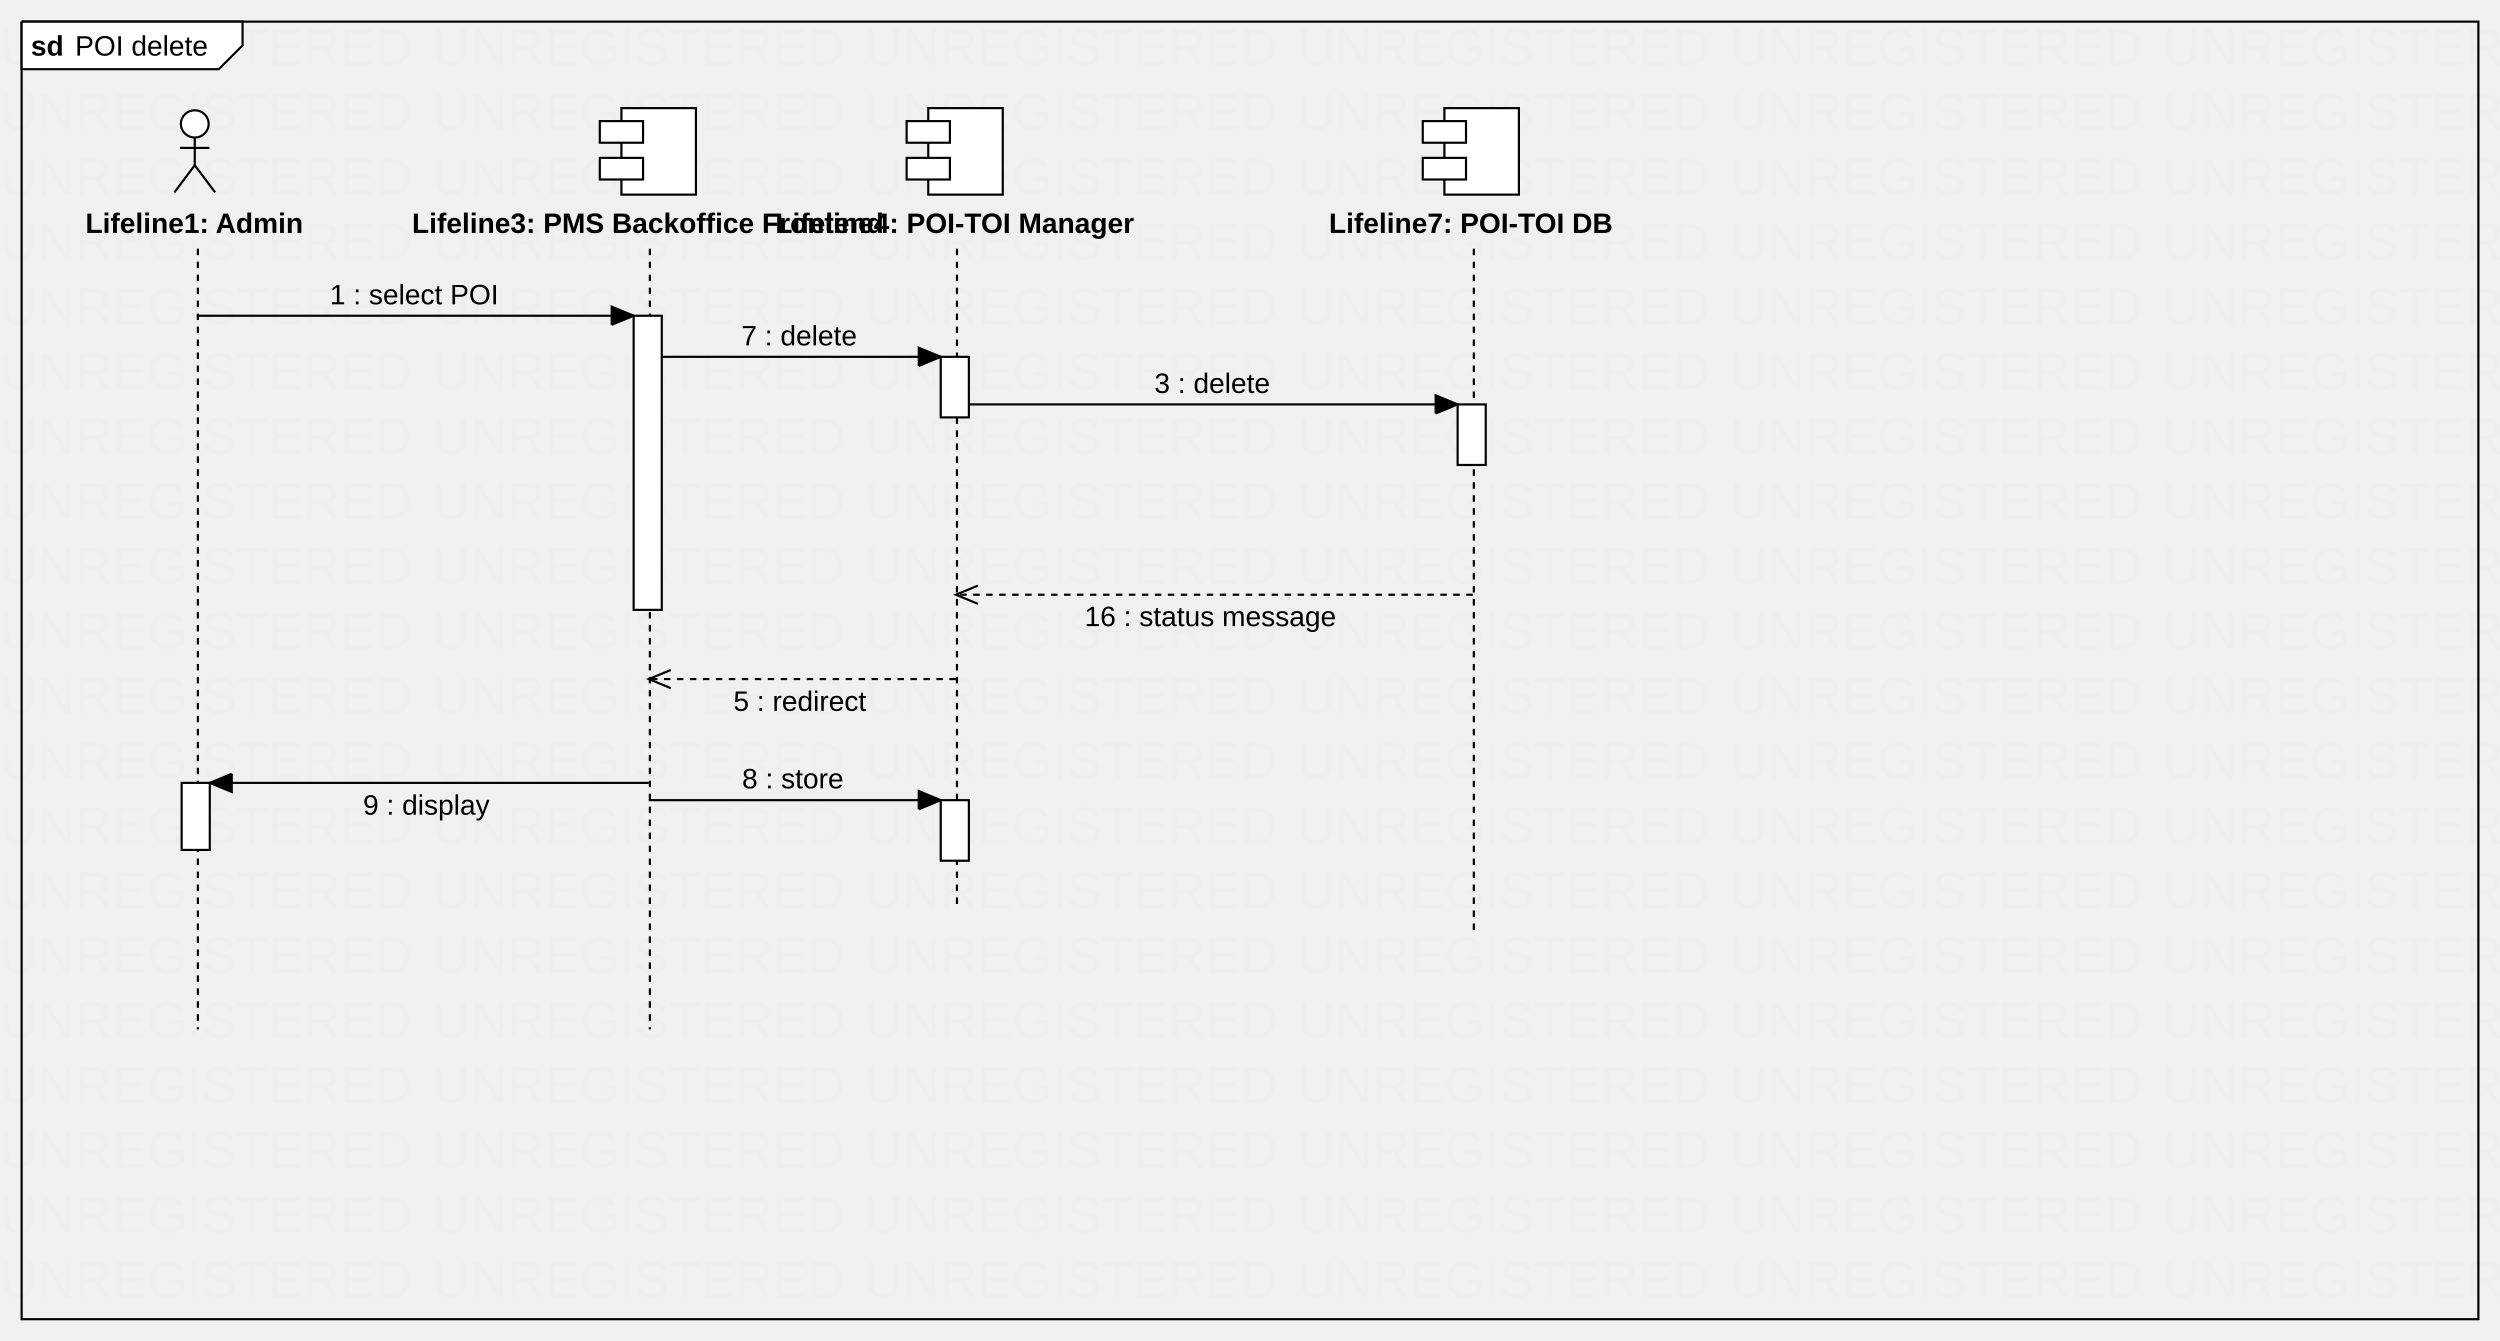
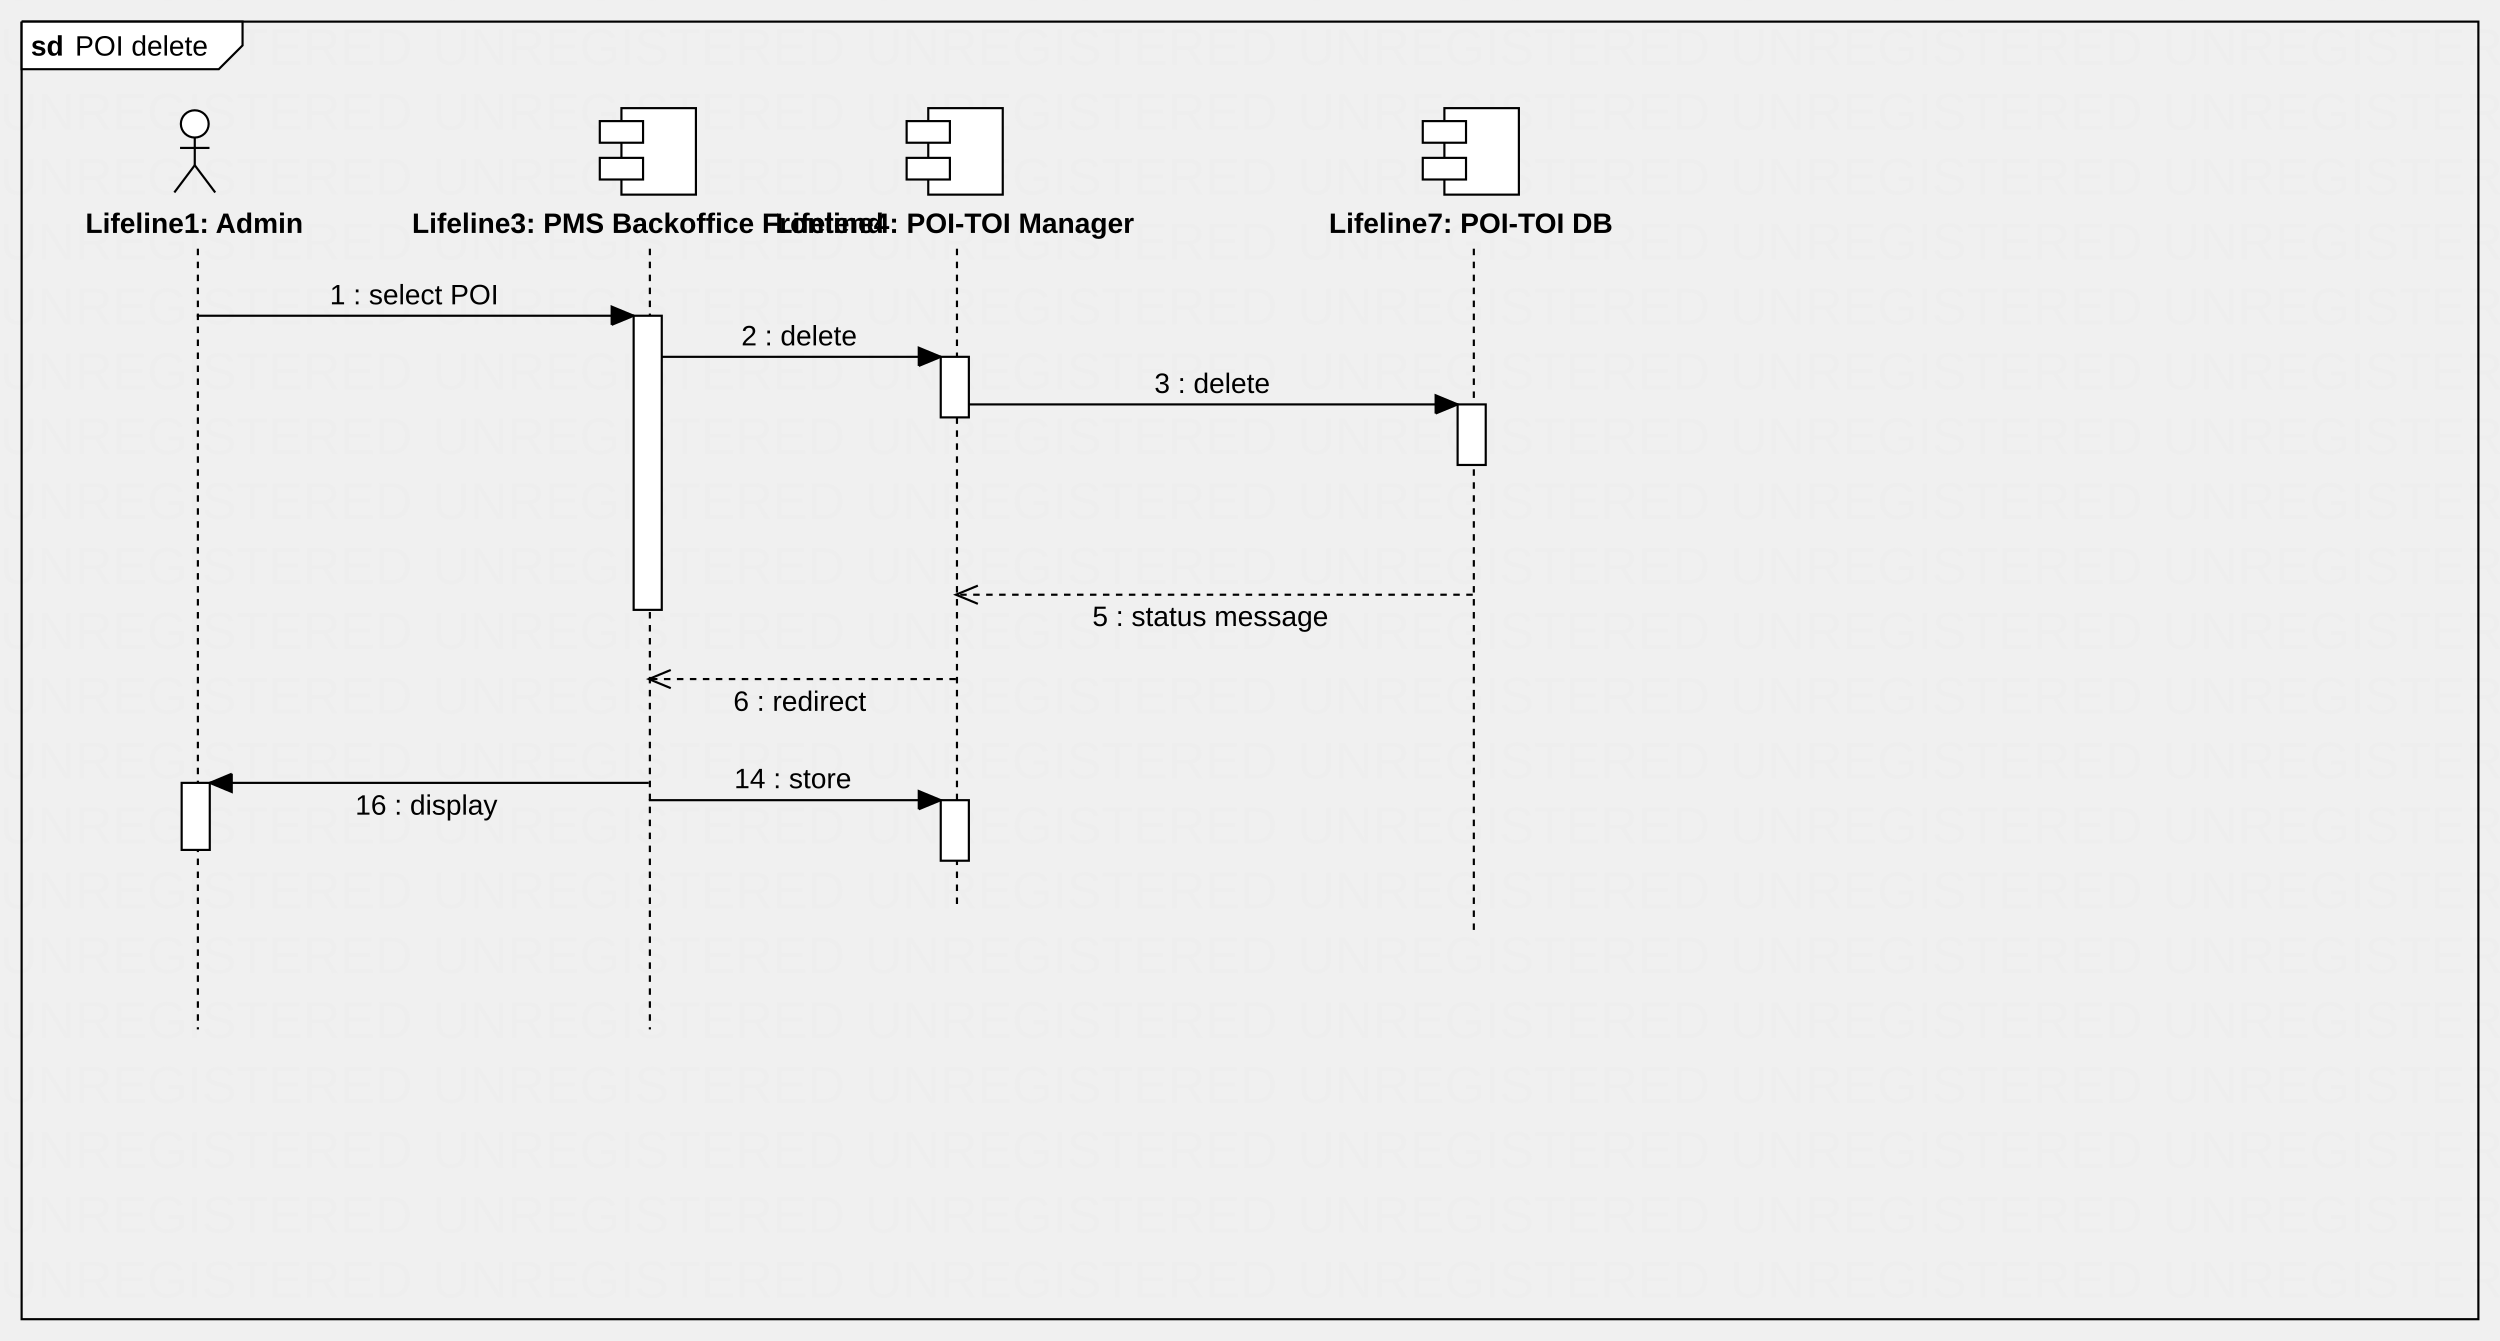
<svg xmlns="http://www.w3.org/2000/svg" version="1.1" width="1156" height="620">
  <defs />
  <g>
    <text fill="#eeeeee" stroke="none" font-family="Arial" font-size="24px" font-style="normal" font-weight="normal" text-decoration="none" x="0" y="0">UNREGISTERED</text>
    <text fill="#eeeeee" stroke="none" font-family="Arial" font-size="24px" font-style="normal" font-weight="normal" text-decoration="none" x="0" y="30">UNREGISTERED</text>
    <text fill="#eeeeee" stroke="none" font-family="Arial" font-size="24px" font-style="normal" font-weight="normal" text-decoration="none" x="0" y="60">UNREGISTERED</text>
    <text fill="#eeeeee" stroke="none" font-family="Arial" font-size="24px" font-style="normal" font-weight="normal" text-decoration="none" x="0" y="90">UNREGISTERED</text>
    <text fill="#eeeeee" stroke="none" font-family="Arial" font-size="24px" font-style="normal" font-weight="normal" text-decoration="none" x="0" y="120">UNREGISTERED</text>
    <text fill="#eeeeee" stroke="none" font-family="Arial" font-size="24px" font-style="normal" font-weight="normal" text-decoration="none" x="0" y="150">UNREGISTERED</text>
    <text fill="#eeeeee" stroke="none" font-family="Arial" font-size="24px" font-style="normal" font-weight="normal" text-decoration="none" x="0" y="180">UNREGISTERED</text>
    <text fill="#eeeeee" stroke="none" font-family="Arial" font-size="24px" font-style="normal" font-weight="normal" text-decoration="none" x="0" y="210">UNREGISTERED</text>
    <text fill="#eeeeee" stroke="none" font-family="Arial" font-size="24px" font-style="normal" font-weight="normal" text-decoration="none" x="0" y="240">UNREGISTERED</text>
    <text fill="#eeeeee" stroke="none" font-family="Arial" font-size="24px" font-style="normal" font-weight="normal" text-decoration="none" x="0" y="270">UNREGISTERED</text>
    <text fill="#eeeeee" stroke="none" font-family="Arial" font-size="24px" font-style="normal" font-weight="normal" text-decoration="none" x="0" y="300">UNREGISTERED</text>
    <text fill="#eeeeee" stroke="none" font-family="Arial" font-size="24px" font-style="normal" font-weight="normal" text-decoration="none" x="0" y="330">UNREGISTERED</text>
    <text fill="#eeeeee" stroke="none" font-family="Arial" font-size="24px" font-style="normal" font-weight="normal" text-decoration="none" x="0" y="360">UNREGISTERED</text>
    <text fill="#eeeeee" stroke="none" font-family="Arial" font-size="24px" font-style="normal" font-weight="normal" text-decoration="none" x="0" y="390">UNREGISTERED</text>
    <text fill="#eeeeee" stroke="none" font-family="Arial" font-size="24px" font-style="normal" font-weight="normal" text-decoration="none" x="0" y="420">UNREGISTERED</text>
    <text fill="#eeeeee" stroke="none" font-family="Arial" font-size="24px" font-style="normal" font-weight="normal" text-decoration="none" x="0" y="450">UNREGISTERED</text>
    <text fill="#eeeeee" stroke="none" font-family="Arial" font-size="24px" font-style="normal" font-weight="normal" text-decoration="none" x="0" y="480">UNREGISTERED</text>
    <text fill="#eeeeee" stroke="none" font-family="Arial" font-size="24px" font-style="normal" font-weight="normal" text-decoration="none" x="0" y="510">UNREGISTERED</text>
    <text fill="#eeeeee" stroke="none" font-family="Arial" font-size="24px" font-style="normal" font-weight="normal" text-decoration="none" x="0" y="540">UNREGISTERED</text>
    <text fill="#eeeeee" stroke="none" font-family="Arial" font-size="24px" font-style="normal" font-weight="normal" text-decoration="none" x="0" y="570">UNREGISTERED</text>
    <text fill="#eeeeee" stroke="none" font-family="Arial" font-size="24px" font-style="normal" font-weight="normal" text-decoration="none" x="0" y="600">UNREGISTERED</text>
    <text fill="#eeeeee" stroke="none" font-family="Arial" font-size="24px" font-style="normal" font-weight="normal" text-decoration="none" x="200" y="0">UNREGISTERED</text>
    <text fill="#eeeeee" stroke="none" font-family="Arial" font-size="24px" font-style="normal" font-weight="normal" text-decoration="none" x="200" y="30">UNREGISTERED</text>
    <text fill="#eeeeee" stroke="none" font-family="Arial" font-size="24px" font-style="normal" font-weight="normal" text-decoration="none" x="200" y="60">UNREGISTERED</text>
    <text fill="#eeeeee" stroke="none" font-family="Arial" font-size="24px" font-style="normal" font-weight="normal" text-decoration="none" x="200" y="90">UNREGISTERED</text>
    <text fill="#eeeeee" stroke="none" font-family="Arial" font-size="24px" font-style="normal" font-weight="normal" text-decoration="none" x="200" y="120">UNREGISTERED</text>
    <text fill="#eeeeee" stroke="none" font-family="Arial" font-size="24px" font-style="normal" font-weight="normal" text-decoration="none" x="200" y="150">UNREGISTERED</text>
    <text fill="#eeeeee" stroke="none" font-family="Arial" font-size="24px" font-style="normal" font-weight="normal" text-decoration="none" x="200" y="180">UNREGISTERED</text>
    <text fill="#eeeeee" stroke="none" font-family="Arial" font-size="24px" font-style="normal" font-weight="normal" text-decoration="none" x="200" y="210">UNREGISTERED</text>
    <text fill="#eeeeee" stroke="none" font-family="Arial" font-size="24px" font-style="normal" font-weight="normal" text-decoration="none" x="200" y="240">UNREGISTERED</text>
    <text fill="#eeeeee" stroke="none" font-family="Arial" font-size="24px" font-style="normal" font-weight="normal" text-decoration="none" x="200" y="270">UNREGISTERED</text>
    <text fill="#eeeeee" stroke="none" font-family="Arial" font-size="24px" font-style="normal" font-weight="normal" text-decoration="none" x="200" y="300">UNREGISTERED</text>
    <text fill="#eeeeee" stroke="none" font-family="Arial" font-size="24px" font-style="normal" font-weight="normal" text-decoration="none" x="200" y="330">UNREGISTERED</text>
    <text fill="#eeeeee" stroke="none" font-family="Arial" font-size="24px" font-style="normal" font-weight="normal" text-decoration="none" x="200" y="360">UNREGISTERED</text>
    <text fill="#eeeeee" stroke="none" font-family="Arial" font-size="24px" font-style="normal" font-weight="normal" text-decoration="none" x="200" y="390">UNREGISTERED</text>
    <text fill="#eeeeee" stroke="none" font-family="Arial" font-size="24px" font-style="normal" font-weight="normal" text-decoration="none" x="200" y="420">UNREGISTERED</text>
    <text fill="#eeeeee" stroke="none" font-family="Arial" font-size="24px" font-style="normal" font-weight="normal" text-decoration="none" x="200" y="450">UNREGISTERED</text>
    <text fill="#eeeeee" stroke="none" font-family="Arial" font-size="24px" font-style="normal" font-weight="normal" text-decoration="none" x="200" y="480">UNREGISTERED</text>
    <text fill="#eeeeee" stroke="none" font-family="Arial" font-size="24px" font-style="normal" font-weight="normal" text-decoration="none" x="200" y="510">UNREGISTERED</text>
    <text fill="#eeeeee" stroke="none" font-family="Arial" font-size="24px" font-style="normal" font-weight="normal" text-decoration="none" x="200" y="540">UNREGISTERED</text>
    <text fill="#eeeeee" stroke="none" font-family="Arial" font-size="24px" font-style="normal" font-weight="normal" text-decoration="none" x="200" y="570">UNREGISTERED</text>
    <text fill="#eeeeee" stroke="none" font-family="Arial" font-size="24px" font-style="normal" font-weight="normal" text-decoration="none" x="200" y="600">UNREGISTERED</text>
    <text fill="#eeeeee" stroke="none" font-family="Arial" font-size="24px" font-style="normal" font-weight="normal" text-decoration="none" x="400" y="0">UNREGISTERED</text>
    <text fill="#eeeeee" stroke="none" font-family="Arial" font-size="24px" font-style="normal" font-weight="normal" text-decoration="none" x="400" y="30">UNREGISTERED</text>
    <text fill="#eeeeee" stroke="none" font-family="Arial" font-size="24px" font-style="normal" font-weight="normal" text-decoration="none" x="400" y="60">UNREGISTERED</text>
    <text fill="#eeeeee" stroke="none" font-family="Arial" font-size="24px" font-style="normal" font-weight="normal" text-decoration="none" x="400" y="90">UNREGISTERED</text>
    <text fill="#eeeeee" stroke="none" font-family="Arial" font-size="24px" font-style="normal" font-weight="normal" text-decoration="none" x="400" y="120">UNREGISTERED</text>
    <text fill="#eeeeee" stroke="none" font-family="Arial" font-size="24px" font-style="normal" font-weight="normal" text-decoration="none" x="400" y="150">UNREGISTERED</text>
    <text fill="#eeeeee" stroke="none" font-family="Arial" font-size="24px" font-style="normal" font-weight="normal" text-decoration="none" x="400" y="180">UNREGISTERED</text>
    <text fill="#eeeeee" stroke="none" font-family="Arial" font-size="24px" font-style="normal" font-weight="normal" text-decoration="none" x="400" y="210">UNREGISTERED</text>
    <text fill="#eeeeee" stroke="none" font-family="Arial" font-size="24px" font-style="normal" font-weight="normal" text-decoration="none" x="400" y="240">UNREGISTERED</text>
    <text fill="#eeeeee" stroke="none" font-family="Arial" font-size="24px" font-style="normal" font-weight="normal" text-decoration="none" x="400" y="270">UNREGISTERED</text>
    <text fill="#eeeeee" stroke="none" font-family="Arial" font-size="24px" font-style="normal" font-weight="normal" text-decoration="none" x="400" y="300">UNREGISTERED</text>
    <text fill="#eeeeee" stroke="none" font-family="Arial" font-size="24px" font-style="normal" font-weight="normal" text-decoration="none" x="400" y="330">UNREGISTERED</text>
    <text fill="#eeeeee" stroke="none" font-family="Arial" font-size="24px" font-style="normal" font-weight="normal" text-decoration="none" x="400" y="360">UNREGISTERED</text>
    <text fill="#eeeeee" stroke="none" font-family="Arial" font-size="24px" font-style="normal" font-weight="normal" text-decoration="none" x="400" y="390">UNREGISTERED</text>
    <text fill="#eeeeee" stroke="none" font-family="Arial" font-size="24px" font-style="normal" font-weight="normal" text-decoration="none" x="400" y="420">UNREGISTERED</text>
    <text fill="#eeeeee" stroke="none" font-family="Arial" font-size="24px" font-style="normal" font-weight="normal" text-decoration="none" x="400" y="450">UNREGISTERED</text>
    <text fill="#eeeeee" stroke="none" font-family="Arial" font-size="24px" font-style="normal" font-weight="normal" text-decoration="none" x="400" y="480">UNREGISTERED</text>
    <text fill="#eeeeee" stroke="none" font-family="Arial" font-size="24px" font-style="normal" font-weight="normal" text-decoration="none" x="400" y="510">UNREGISTERED</text>
    <text fill="#eeeeee" stroke="none" font-family="Arial" font-size="24px" font-style="normal" font-weight="normal" text-decoration="none" x="400" y="540">UNREGISTERED</text>
    <text fill="#eeeeee" stroke="none" font-family="Arial" font-size="24px" font-style="normal" font-weight="normal" text-decoration="none" x="400" y="570">UNREGISTERED</text>
    <text fill="#eeeeee" stroke="none" font-family="Arial" font-size="24px" font-style="normal" font-weight="normal" text-decoration="none" x="400" y="600">UNREGISTERED</text>
    <text fill="#eeeeee" stroke="none" font-family="Arial" font-size="24px" font-style="normal" font-weight="normal" text-decoration="none" x="600" y="0">UNREGISTERED</text>
    <text fill="#eeeeee" stroke="none" font-family="Arial" font-size="24px" font-style="normal" font-weight="normal" text-decoration="none" x="600" y="30">UNREGISTERED</text>
    <text fill="#eeeeee" stroke="none" font-family="Arial" font-size="24px" font-style="normal" font-weight="normal" text-decoration="none" x="600" y="60">UNREGISTERED</text>
    <text fill="#eeeeee" stroke="none" font-family="Arial" font-size="24px" font-style="normal" font-weight="normal" text-decoration="none" x="600" y="90">UNREGISTERED</text>
    <text fill="#eeeeee" stroke="none" font-family="Arial" font-size="24px" font-style="normal" font-weight="normal" text-decoration="none" x="600" y="120">UNREGISTERED</text>
    <text fill="#eeeeee" stroke="none" font-family="Arial" font-size="24px" font-style="normal" font-weight="normal" text-decoration="none" x="600" y="150">UNREGISTERED</text>
    <text fill="#eeeeee" stroke="none" font-family="Arial" font-size="24px" font-style="normal" font-weight="normal" text-decoration="none" x="600" y="180">UNREGISTERED</text>
    <text fill="#eeeeee" stroke="none" font-family="Arial" font-size="24px" font-style="normal" font-weight="normal" text-decoration="none" x="600" y="210">UNREGISTERED</text>
    <text fill="#eeeeee" stroke="none" font-family="Arial" font-size="24px" font-style="normal" font-weight="normal" text-decoration="none" x="600" y="240">UNREGISTERED</text>
    <text fill="#eeeeee" stroke="none" font-family="Arial" font-size="24px" font-style="normal" font-weight="normal" text-decoration="none" x="600" y="270">UNREGISTERED</text>
    <text fill="#eeeeee" stroke="none" font-family="Arial" font-size="24px" font-style="normal" font-weight="normal" text-decoration="none" x="600" y="300">UNREGISTERED</text>
    <text fill="#eeeeee" stroke="none" font-family="Arial" font-size="24px" font-style="normal" font-weight="normal" text-decoration="none" x="600" y="330">UNREGISTERED</text>
    <text fill="#eeeeee" stroke="none" font-family="Arial" font-size="24px" font-style="normal" font-weight="normal" text-decoration="none" x="600" y="360">UNREGISTERED</text>
    <text fill="#eeeeee" stroke="none" font-family="Arial" font-size="24px" font-style="normal" font-weight="normal" text-decoration="none" x="600" y="390">UNREGISTERED</text>
    <text fill="#eeeeee" stroke="none" font-family="Arial" font-size="24px" font-style="normal" font-weight="normal" text-decoration="none" x="600" y="420">UNREGISTERED</text>
    <text fill="#eeeeee" stroke="none" font-family="Arial" font-size="24px" font-style="normal" font-weight="normal" text-decoration="none" x="600" y="450">UNREGISTERED</text>
    <text fill="#eeeeee" stroke="none" font-family="Arial" font-size="24px" font-style="normal" font-weight="normal" text-decoration="none" x="600" y="480">UNREGISTERED</text>
    <text fill="#eeeeee" stroke="none" font-family="Arial" font-size="24px" font-style="normal" font-weight="normal" text-decoration="none" x="600" y="510">UNREGISTERED</text>
    <text fill="#eeeeee" stroke="none" font-family="Arial" font-size="24px" font-style="normal" font-weight="normal" text-decoration="none" x="600" y="540">UNREGISTERED</text>
    <text fill="#eeeeee" stroke="none" font-family="Arial" font-size="24px" font-style="normal" font-weight="normal" text-decoration="none" x="600" y="570">UNREGISTERED</text>
    <text fill="#eeeeee" stroke="none" font-family="Arial" font-size="24px" font-style="normal" font-weight="normal" text-decoration="none" x="600" y="600">UNREGISTERED</text>
    <text fill="#eeeeee" stroke="none" font-family="Arial" font-size="24px" font-style="normal" font-weight="normal" text-decoration="none" x="800" y="0">UNREGISTERED</text>
    <text fill="#eeeeee" stroke="none" font-family="Arial" font-size="24px" font-style="normal" font-weight="normal" text-decoration="none" x="800" y="30">UNREGISTERED</text>
    <text fill="#eeeeee" stroke="none" font-family="Arial" font-size="24px" font-style="normal" font-weight="normal" text-decoration="none" x="800" y="60">UNREGISTERED</text>
    <text fill="#eeeeee" stroke="none" font-family="Arial" font-size="24px" font-style="normal" font-weight="normal" text-decoration="none" x="800" y="90">UNREGISTERED</text>
    <text fill="#eeeeee" stroke="none" font-family="Arial" font-size="24px" font-style="normal" font-weight="normal" text-decoration="none" x="800" y="120">UNREGISTERED</text>
    <text fill="#eeeeee" stroke="none" font-family="Arial" font-size="24px" font-style="normal" font-weight="normal" text-decoration="none" x="800" y="150">UNREGISTERED</text>
    <text fill="#eeeeee" stroke="none" font-family="Arial" font-size="24px" font-style="normal" font-weight="normal" text-decoration="none" x="800" y="180">UNREGISTERED</text>
    <text fill="#eeeeee" stroke="none" font-family="Arial" font-size="24px" font-style="normal" font-weight="normal" text-decoration="none" x="800" y="210">UNREGISTERED</text>
    <text fill="#eeeeee" stroke="none" font-family="Arial" font-size="24px" font-style="normal" font-weight="normal" text-decoration="none" x="800" y="240">UNREGISTERED</text>
    <text fill="#eeeeee" stroke="none" font-family="Arial" font-size="24px" font-style="normal" font-weight="normal" text-decoration="none" x="800" y="270">UNREGISTERED</text>
    <text fill="#eeeeee" stroke="none" font-family="Arial" font-size="24px" font-style="normal" font-weight="normal" text-decoration="none" x="800" y="300">UNREGISTERED</text>
    <text fill="#eeeeee" stroke="none" font-family="Arial" font-size="24px" font-style="normal" font-weight="normal" text-decoration="none" x="800" y="330">UNREGISTERED</text>
    <text fill="#eeeeee" stroke="none" font-family="Arial" font-size="24px" font-style="normal" font-weight="normal" text-decoration="none" x="800" y="360">UNREGISTERED</text>
    <text fill="#eeeeee" stroke="none" font-family="Arial" font-size="24px" font-style="normal" font-weight="normal" text-decoration="none" x="800" y="390">UNREGISTERED</text>
    <text fill="#eeeeee" stroke="none" font-family="Arial" font-size="24px" font-style="normal" font-weight="normal" text-decoration="none" x="800" y="420">UNREGISTERED</text>
    <text fill="#eeeeee" stroke="none" font-family="Arial" font-size="24px" font-style="normal" font-weight="normal" text-decoration="none" x="800" y="450">UNREGISTERED</text>
    <text fill="#eeeeee" stroke="none" font-family="Arial" font-size="24px" font-style="normal" font-weight="normal" text-decoration="none" x="800" y="480">UNREGISTERED</text>
    <text fill="#eeeeee" stroke="none" font-family="Arial" font-size="24px" font-style="normal" font-weight="normal" text-decoration="none" x="800" y="510">UNREGISTERED</text>
    <text fill="#eeeeee" stroke="none" font-family="Arial" font-size="24px" font-style="normal" font-weight="normal" text-decoration="none" x="800" y="540">UNREGISTERED</text>
    <text fill="#eeeeee" stroke="none" font-family="Arial" font-size="24px" font-style="normal" font-weight="normal" text-decoration="none" x="800" y="570">UNREGISTERED</text>
    <text fill="#eeeeee" stroke="none" font-family="Arial" font-size="24px" font-style="normal" font-weight="normal" text-decoration="none" x="800" y="600">UNREGISTERED</text>
    <text fill="#eeeeee" stroke="none" font-family="Arial" font-size="24px" font-style="normal" font-weight="normal" text-decoration="none" x="1000" y="0">UNREGISTERED</text>
    <text fill="#eeeeee" stroke="none" font-family="Arial" font-size="24px" font-style="normal" font-weight="normal" text-decoration="none" x="1000" y="30">UNREGISTERED</text>
    <text fill="#eeeeee" stroke="none" font-family="Arial" font-size="24px" font-style="normal" font-weight="normal" text-decoration="none" x="1000" y="60">UNREGISTERED</text>
    <text fill="#eeeeee" stroke="none" font-family="Arial" font-size="24px" font-style="normal" font-weight="normal" text-decoration="none" x="1000" y="90">UNREGISTERED</text>
    <text fill="#eeeeee" stroke="none" font-family="Arial" font-size="24px" font-style="normal" font-weight="normal" text-decoration="none" x="1000" y="120">UNREGISTERED</text>
    <text fill="#eeeeee" stroke="none" font-family="Arial" font-size="24px" font-style="normal" font-weight="normal" text-decoration="none" x="1000" y="150">UNREGISTERED</text>
    <text fill="#eeeeee" stroke="none" font-family="Arial" font-size="24px" font-style="normal" font-weight="normal" text-decoration="none" x="1000" y="180">UNREGISTERED</text>
    <text fill="#eeeeee" stroke="none" font-family="Arial" font-size="24px" font-style="normal" font-weight="normal" text-decoration="none" x="1000" y="210">UNREGISTERED</text>
    <text fill="#eeeeee" stroke="none" font-family="Arial" font-size="24px" font-style="normal" font-weight="normal" text-decoration="none" x="1000" y="240">UNREGISTERED</text>
    <text fill="#eeeeee" stroke="none" font-family="Arial" font-size="24px" font-style="normal" font-weight="normal" text-decoration="none" x="1000" y="270">UNREGISTERED</text>
    <text fill="#eeeeee" stroke="none" font-family="Arial" font-size="24px" font-style="normal" font-weight="normal" text-decoration="none" x="1000" y="300">UNREGISTERED</text>
    <text fill="#eeeeee" stroke="none" font-family="Arial" font-size="24px" font-style="normal" font-weight="normal" text-decoration="none" x="1000" y="330">UNREGISTERED</text>
    <text fill="#eeeeee" stroke="none" font-family="Arial" font-size="24px" font-style="normal" font-weight="normal" text-decoration="none" x="1000" y="360">UNREGISTERED</text>
    <text fill="#eeeeee" stroke="none" font-family="Arial" font-size="24px" font-style="normal" font-weight="normal" text-decoration="none" x="1000" y="390">UNREGISTERED</text>
    <text fill="#eeeeee" stroke="none" font-family="Arial" font-size="24px" font-style="normal" font-weight="normal" text-decoration="none" x="1000" y="420">UNREGISTERED</text>
    <text fill="#eeeeee" stroke="none" font-family="Arial" font-size="24px" font-style="normal" font-weight="normal" text-decoration="none" x="1000" y="450">UNREGISTERED</text>
    <text fill="#eeeeee" stroke="none" font-family="Arial" font-size="24px" font-style="normal" font-weight="normal" text-decoration="none" x="1000" y="480">UNREGISTERED</text>
    <text fill="#eeeeee" stroke="none" font-family="Arial" font-size="24px" font-style="normal" font-weight="normal" text-decoration="none" x="1000" y="510">UNREGISTERED</text>
    <text fill="#eeeeee" stroke="none" font-family="Arial" font-size="24px" font-style="normal" font-weight="normal" text-decoration="none" x="1000" y="540">UNREGISTERED</text>
    <text fill="#eeeeee" stroke="none" font-family="Arial" font-size="24px" font-style="normal" font-weight="normal" text-decoration="none" x="1000" y="570">UNREGISTERED</text>
    <text fill="#eeeeee" stroke="none" font-family="Arial" font-size="24px" font-style="normal" font-weight="normal" text-decoration="none" x="1000" y="600">UNREGISTERED</text>
    <g transform="translate(2,10) scale(1,1)">
      <path fill="none" stroke="#000000" d="M 8 0 L 1144 0 L 1144 600 L 8 600 L 8 0" stroke-miterlimit="10" />
    </g>
    <g transform="translate(2,10) scale(1,1)">
      <path fill="#ffffff" stroke="none" d="M 8 0 L 8 22 L 99.156 22 L 110.156 11 L 110.156 0 L 8 0" />
    </g>
    <g transform="translate(2,10) scale(1,1)">
      <path fill="none" stroke="#000000" d="M 8 0 L 8 22 L 99.156 22 L 110.156 11 L 110.156 0 L 8 0 L 8 0" stroke-miterlimit="10" />
    </g>
    <g transform="translate(2,10) scale(1,1)">
      <g>
        <path fill="none" stroke="none" />
        <text fill="#000000" stroke="none" font-family="Arial" font-size="13px" font-style="normal" font-weight="normal" text-decoration="none" x="32.73" y="15.71">POI delete</text>
      </g>
    </g>
    <g transform="translate(2,10) scale(1,1)">
      <g>
        <path fill="none" stroke="none" />
        <text fill="#000000" stroke="none" font-family="Arial" font-size="13px" font-style="normal" font-weight="bold" text-decoration="none" x="12.28" y="15.71">sd</text>
      </g>
    </g>
    <g transform="translate(2,10) scale(1,1)">
      <path fill="#ffffff" stroke="none" d="M 81.63 47.3 C 81.63 43.821 84.508 41 88.059 41 C 91.61 41 94.488 43.821 94.488 47.3 C 94.488 50.779 91.61 53.6 88.059 53.6 C 84.508 53.6 81.63 50.779 81.63 47.3 Z" />
    </g>
    <g transform="translate(2,10) scale(1,1)">
      <path fill="none" stroke="#000000" d="M 81.63 47.3 C 81.63 43.821 84.508 41 88.059 41 C 91.61 41 94.488 43.821 94.488 47.3 C 94.488 50.779 91.61 53.6 88.059 53.6 C 84.508 53.6 81.63 50.779 81.63 47.3 Z" stroke-miterlimit="10" />
    </g>
    <g transform="translate(2,10) scale(1,1)">
      <path fill="none" stroke="#000000" d="M 88.059 53.6 L 88.059 66.4" stroke-miterlimit="10" />
    </g>
    <g transform="translate(2,10) scale(1,1)">
      <path fill="none" stroke="#000000" d="M 81.252 58.4 L 94.866 58.4" stroke-miterlimit="10" />
    </g>
    <g transform="translate(2,10) scale(1,1)">
      <path fill="none" stroke="#000000" d="M 88.059 66.4 L 78.605 79" stroke-miterlimit="10" />
    </g>
    <g transform="translate(2,10) scale(1,1)">
      <path fill="none" stroke="#000000" d="M 88.059 66.4 L 97.514 79" stroke-miterlimit="10" />
    </g>
    <g transform="translate(2,10) scale(1,1)">
      <g>
        <path fill="none" stroke="none" />
        <text fill="#000000" stroke="none" font-family="Arial" font-size="13px" font-style="normal" font-weight="bold" text-decoration="none" x="37.5" y="97.71">Lifeline1: Admin</text>
      </g>
    </g>
    <g transform="translate(2,10) scale(1,1)">
      <path fill="none" stroke="#000000" d="M 89.5 105 L 89.5 466" stroke-miterlimit="10" stroke-dasharray="3" />
    </g>
    <g transform="translate(2,10) scale(1,1)">
      <rect fill="#ffffff" stroke="none" x="285.35" y="40" width="34.444" height="40" />
    </g>
    <g transform="translate(2,10) scale(1,1)">
      <path fill="none" stroke="#000000" d="M 285.35 40 L 319.794 40 L 319.794 80 L 285.35 80 L 285.35 40 Z Z" stroke-miterlimit="10" />
    </g>
    <g transform="translate(2,10) scale(1,1)">
      <rect fill="#ffffff" stroke="none" x="275.35" y="46" width="20" height="10" />
    </g>
    <g transform="translate(2,10) scale(1,1)">
      <path fill="none" stroke="#000000" d="M 275.35 46 L 295.35 46 L 295.35 56 L 275.35 56 L 275.35 46 Z Z" stroke-miterlimit="10" />
    </g>
    <g transform="translate(2,10) scale(1,1)">
      <rect fill="#ffffff" stroke="none" x="275.35" y="63" width="20" height="10" />
    </g>
    <g transform="translate(2,10) scale(1,1)">
      <path fill="none" stroke="#000000" d="M 275.35 63 L 295.35 63 L 295.35 73 L 275.35 73 L 275.35 63 Z Z" stroke-miterlimit="10" />
    </g>
    <g transform="translate(2,10) scale(1,1)">
      <g>
        <path fill="none" stroke="none" />
        <text fill="#000000" stroke="none" font-family="Arial" font-size="13px" font-style="normal" font-weight="bold" text-decoration="none" x="188.5" y="97.71">Lifeline3: PMS Backoffice Frontend</text>
      </g>
    </g>
    <g transform="translate(2,10) scale(1,1)">
      <path fill="none" stroke="#000000" d="M 298.5 105 L 298.5 466" stroke-miterlimit="10" stroke-dasharray="3" />
    </g>
    <g transform="translate(2,10) scale(1,1)">
      <rect fill="#ffffff" stroke="none" x="427.229" y="40" width="34.444" height="40" />
    </g>
    <g transform="translate(2,10) scale(1,1)">
      <path fill="none" stroke="#000000" d="M 427.229 40 L 461.673 40 L 461.673 80 L 427.229 80 L 427.229 40 Z Z" stroke-miterlimit="10" />
    </g>
    <g transform="translate(2,10) scale(1,1)">
      <rect fill="#ffffff" stroke="none" x="417.229" y="46" width="20" height="10" />
    </g>
    <g transform="translate(2,10) scale(1,1)">
      <path fill="none" stroke="#000000" d="M 417.229 46 L 437.229 46 L 437.229 56 L 417.229 56 L 417.229 46 Z Z" stroke-miterlimit="10" />
    </g>
    <g transform="translate(2,10) scale(1,1)">
      <rect fill="#ffffff" stroke="none" x="417.229" y="63" width="20" height="10" />
    </g>
    <g transform="translate(2,10) scale(1,1)">
      <path fill="none" stroke="#000000" d="M 417.229 63 L 437.229 63 L 437.229 73 L 417.229 73 L 417.229 63 Z Z" stroke-miterlimit="10" />
    </g>
    <g transform="translate(2,10) scale(1,1)">
      <g>
        <path fill="none" stroke="none" />
        <text fill="#000000" stroke="none" font-family="Arial" font-size="13px" font-style="normal" font-weight="bold" text-decoration="none" x="356.5" y="97.71">Lifeline4: POI-TOI Manager</text>
      </g>
    </g>
    <g transform="translate(2,10) scale(1,1)">
      <path fill="none" stroke="#000000" d="M 440.5 105 L 440.5 410" stroke-miterlimit="10" stroke-dasharray="3" />
    </g>
    <g transform="translate(2,10) scale(1,1)">
      <rect fill="#ffffff" stroke="none" x="665.887" y="40" width="34.444" height="40" />
    </g>
    <g transform="translate(2,10) scale(1,1)">
      <path fill="none" stroke="#000000" d="M 665.887 40 L 700.332 40 L 700.332 80 L 665.887 80 L 665.887 40 Z Z" stroke-miterlimit="10" />
    </g>
    <g transform="translate(2,10) scale(1,1)">
      <rect fill="#ffffff" stroke="none" x="655.887" y="46" width="20" height="10" />
    </g>
    <g transform="translate(2,10) scale(1,1)">
      <path fill="none" stroke="#000000" d="M 655.887 46 L 675.887 46 L 675.887 56 L 655.887 56 L 655.887 46 Z Z" stroke-miterlimit="10" />
    </g>
    <g transform="translate(2,10) scale(1,1)">
      <rect fill="#ffffff" stroke="none" x="655.887" y="63" width="20" height="10" />
    </g>
    <g transform="translate(2,10) scale(1,1)">
      <path fill="none" stroke="#000000" d="M 655.887 63 L 675.887 63 L 675.887 73 L 655.887 73 L 655.887 63 Z Z" stroke-miterlimit="10" />
    </g>
    <g transform="translate(2,10) scale(1,1)">
      <g>
        <path fill="none" stroke="none" />
        <text fill="#000000" stroke="none" font-family="Arial" font-size="13px" font-style="normal" font-weight="bold" text-decoration="none" x="612.5" y="97.71">Lifeline7: POI-TOI DB</text>
      </g>
    </g>
    <g transform="translate(2,10) scale(1,1)">
      <path fill="none" stroke="#000000" d="M 679.5 105 L 679.5 422" stroke-miterlimit="10" stroke-dasharray="3" />
    </g>
    <g transform="translate(2,10) scale(1,1)">
      <path fill="none" stroke="#000000" d="M 89 136 L 291 136" stroke-miterlimit="10" />
    </g>
    <g transform="translate(2,10) scale(1,1)">
      <path fill="#000000" stroke="none" d="M 280.837 140.21 L 291 136 L 280.837 131.79" />
    </g>
    <g transform="translate(2,10) scale(1,1)">
      <path fill="none" stroke="#000000" d="M 280.837 140.21 L 291 136 L 280.837 131.79 L 280.837 140.21" stroke-miterlimit="10" />
    </g>
    <g transform="translate(2,10) scale(1,1)">
      <g>
        <path fill="none" stroke="none" />
        <text fill="#000000" stroke="none" font-family="Arial" font-size="13px" font-style="normal" font-weight="normal" text-decoration="none" x="150.506" y="130.71">1 : select POI</text>
      </g>
    </g>
    <g transform="translate(2,10) scale(1,1)">
      <rect fill="#ffffff" stroke="none" x="291" y="136" width="13" height="136" />
    </g>
    <g transform="translate(2,10) scale(1,1)">
      <path fill="none" stroke="#000000" d="M 291 136 L 304 136 L 304 272 L 291 272 L 291 136 Z Z" stroke-miterlimit="10" />
    </g>
    <g transform="translate(2,10) scale(1,1)">
+       <path fill="none" stroke="#000000" d="M 298 360 L 433 360" stroke-miterlimit="10" />
+     </g>
+     <g transform="translate(2,10) scale(1,1)">
+       <path fill="#000000" stroke="none" d="M 422.837 364.21 L 433 360 L 422.837 355.79" />
+     </g>
+     <g transform="translate(2,10) scale(1,1)">
+       <path fill="none" stroke="#000000" d="M 422.837 364.21 L 433 360 L 422.837 355.79 L 422.837 364.21" stroke-miterlimit="10" />
+     </g>
+     <g transform="translate(2,10) scale(1,1)">
+       <g>
+         <path fill="none" stroke="none" />
+         <text fill="#000000" stroke="none" font-family="Arial" font-size="13px" font-style="normal" font-weight="normal" text-decoration="none" x="337.5" y="354.472">14 : store</text>
+       </g>
+     </g>
+     <g transform="translate(2,10) scale(1,1)">
+       <rect fill="#ffffff" stroke="none" x="433" y="360" width="13" height="28" />
+     </g>
+     <g transform="translate(2,10) scale(1,1)">
+       <path fill="none" stroke="#000000" d="M 433 360 L 446 360 L 446 388 L 433 388 L 433 360 Z Z" stroke-miterlimit="10" />
+     </g>
+     <g transform="translate(2,10) scale(1,1)">
+       <path fill="none" stroke="#000000" d="M 298 352 L 95 352" stroke-miterlimit="10" />
+     </g>
+     <g transform="translate(2,10) scale(1,1)">
+       <path fill="#000000" stroke="none" d="M 105.163 347.79 L 95 352 L 105.163 356.21" />
+     </g>
+     <g transform="translate(2,10) scale(1,1)">
+       <path fill="none" stroke="#000000" d="M 105.163 347.79 L 95 352 L 105.163 356.21 L 105.163 347.79" stroke-miterlimit="10" />
+     </g>
+     <g transform="translate(2,10) scale(1,1)">
+       <g>
+         <path fill="none" stroke="none" />
+         <text fill="#000000" stroke="none" font-family="Arial" font-size="13px" font-style="normal" font-weight="normal" text-decoration="none" x="162.256" y="366.71">16 : display</text>
+       </g>
+     </g>
+     <g transform="translate(2,10) scale(1,1)">
+       <rect fill="#ffffff" stroke="none" x="82" y="352" width="13" height="31" />
+     </g>
+     <g transform="translate(2,10) scale(1,1)">
+       <path fill="none" stroke="#000000" d="M 82 352 L 95 352 L 95 383 L 82 383 L 82 352 Z Z" stroke-miterlimit="10" />
+     </g>
+     <g transform="translate(2,10) scale(1,1)">
+       <path fill="none" stroke="#000000" d="M 304 155 L 433 155" stroke-miterlimit="10" />
+     </g>
+     <g transform="translate(2,10) scale(1,1)">
+       <path fill="#000000" stroke="none" d="M 422.837 159.21 L 433 155 L 422.837 150.79" />
+     </g>
+     <g transform="translate(2,10) scale(1,1)">
+       <path fill="none" stroke="#000000" d="M 422.837 159.21 L 433 155 L 422.837 150.79 L 422.837 159.21" stroke-miterlimit="10" />
+     </g>
+     <g transform="translate(2,10) scale(1,1)">
+       <g>
+         <path fill="none" stroke="none" />
+         <text fill="#000000" stroke="none" font-family="Arial" font-size="13px" font-style="normal" font-weight="normal" text-decoration="none" x="340.78" y="149.71">2 : delete</text>
+       </g>
+     </g>
+     <g transform="translate(2,10) scale(1,1)">
+       <rect fill="#ffffff" stroke="none" x="433" y="155" width="13" height="28" />
+     </g>
+     <g transform="translate(2,10) scale(1,1)">
+       <path fill="none" stroke="#000000" d="M 433 155 L 446 155 L 446 183 L 433 183 L 433 155 Z Z" stroke-miterlimit="10" />
+     </g>
+     <g transform="translate(2,10) scale(1,1)">
      <path fill="none" stroke="#000000" d="M 679 265 L 440 265" stroke-miterlimit="10" stroke-dasharray="3" />
    </g>
    <g transform="translate(2,10) scale(1,1)">
      <path fill="none" stroke="#000000" d="M 450.163 260.79 L 440 265 L 450.163 269.21" stroke-miterlimit="10" />
    </g>
    <g transform="translate(2,10) scale(1,1)">
      <g>
        <path fill="none" stroke="none" />
-         <text fill="#000000" stroke="none" font-family="Arial" font-size="13px" font-style="normal" font-weight="normal" text-decoration="none" x="499.5" y="279.539">16 : status message</text>
-       </g>
-     </g>
-     <g transform="translate(2,10) scale(1,1)">
-       <path fill="none" stroke="#000000" d="M 304 155 L 433 155" stroke-miterlimit="10" />
-     </g>
-     <g transform="translate(2,10) scale(1,1)">
-       <path fill="#000000" stroke="none" d="M 422.837 159.21 L 433 155 L 422.837 150.79" />
-     </g>
-     <g transform="translate(2,10) scale(1,1)">
-       <path fill="none" stroke="#000000" d="M 422.837 159.21 L 433 155 L 422.837 150.79 L 422.837 159.21" stroke-miterlimit="10" />
-     </g>
-     <g transform="translate(2,10) scale(1,1)">
-       <g>
-         <path fill="none" stroke="none" />
-         <text fill="#000000" stroke="none" font-family="Arial" font-size="13px" font-style="normal" font-weight="normal" text-decoration="none" x="340.78" y="149.71">7 : delete</text>
-       </g>
-     </g>
-     <g transform="translate(2,10) scale(1,1)">
-       <rect fill="#ffffff" stroke="none" x="433" y="155" width="13" height="28" />
-     </g>
-     <g transform="translate(2,10) scale(1,1)">
-       <path fill="none" stroke="#000000" d="M 433 155 L 446 155 L 446 183 L 433 183 L 433 155 Z Z" stroke-miterlimit="10" />
-     </g>
-     <g transform="translate(2,10) scale(1,1)">
-       <path fill="none" stroke="#000000" d="M 298 352 L 95 352" stroke-miterlimit="10" />
-     </g>
-     <g transform="translate(2,10) scale(1,1)">
-       <path fill="#000000" stroke="none" d="M 105.163 347.79 L 95 352 L 105.163 356.21" />
-     </g>
-     <g transform="translate(2,10) scale(1,1)">
-       <path fill="none" stroke="#000000" d="M 105.163 347.79 L 95 352 L 105.163 356.21 L 105.163 347.79" stroke-miterlimit="10" />
-     </g>
-     <g transform="translate(2,10) scale(1,1)">
-       <g>
-         <path fill="none" stroke="none" />
-         <text fill="#000000" stroke="none" font-family="Arial" font-size="13px" font-style="normal" font-weight="normal" text-decoration="none" x="165.871" y="366.71">9 : display</text>
-       </g>
-     </g>
-     <g transform="translate(2,10) scale(1,1)">
-       <rect fill="#ffffff" stroke="none" x="82" y="352" width="13" height="31" />
-     </g>
-     <g transform="translate(2,10) scale(1,1)">
-       <path fill="none" stroke="#000000" d="M 82 352 L 95 352 L 95 383 L 82 383 L 82 352 Z Z" stroke-miterlimit="10" />
-     </g>
-     <g transform="translate(2,10) scale(1,1)">
-       <path fill="none" stroke="#000000" d="M 298 360 L 433 360" stroke-miterlimit="10" />
-     </g>
-     <g transform="translate(2,10) scale(1,1)">
-       <path fill="#000000" stroke="none" d="M 422.837 364.21 L 433 360 L 422.837 355.79" />
-     </g>
-     <g transform="translate(2,10) scale(1,1)">
-       <path fill="none" stroke="#000000" d="M 422.837 364.21 L 433 360 L 422.837 355.79 L 422.837 364.21" stroke-miterlimit="10" />
-     </g>
-     <g transform="translate(2,10) scale(1,1)">
-       <g>
-         <path fill="none" stroke="none" />
-         <text fill="#000000" stroke="none" font-family="Arial" font-size="13px" font-style="normal" font-weight="normal" text-decoration="none" x="341.115" y="354.539">8 : store</text>
-       </g>
-     </g>
-     <g transform="translate(2,10) scale(1,1)">
-       <rect fill="#ffffff" stroke="none" x="433" y="360" width="13" height="28" />
-     </g>
-     <g transform="translate(2,10) scale(1,1)">
-       <path fill="none" stroke="#000000" d="M 433 360 L 446 360 L 446 388 L 433 388 L 433 360 Z Z" stroke-miterlimit="10" />
+         <text fill="#000000" stroke="none" font-family="Arial" font-size="13px" font-style="normal" font-weight="normal" text-decoration="none" x="503.115" y="279.472">5 : status message</text>
+       </g>
+     </g>
+     <g transform="translate(2,10) scale(1,1)">
+       <path fill="none" stroke="#000000" d="M 446 177 L 672 177" stroke-miterlimit="10" />
+     </g>
+     <g transform="translate(2,10) scale(1,1)">
+       <path fill="#000000" stroke="none" d="M 661.837 181.21 L 672 177 L 661.837 172.79" />
+     </g>
+     <g transform="translate(2,10) scale(1,1)">
+       <path fill="none" stroke="#000000" d="M 661.837 181.21 L 672 177 L 661.837 172.79 L 661.837 181.21" stroke-miterlimit="10" />
+     </g>
+     <g transform="translate(2,10) scale(1,1)">
+       <g>
+         <path fill="none" stroke="none" />
+         <text fill="#000000" stroke="none" font-family="Arial" font-size="13px" font-style="normal" font-weight="normal" text-decoration="none" x="531.78" y="171.71">3 : delete</text>
+       </g>
+     </g>
+     <g transform="translate(2,10) scale(1,1)">
+       <rect fill="#ffffff" stroke="none" x="672" y="177" width="13" height="28" />
+     </g>
+     <g transform="translate(2,10) scale(1,1)">
+       <path fill="none" stroke="#000000" d="M 672 177 L 685 177 L 685 205 L 672 205 L 672 177 Z Z" stroke-miterlimit="10" />
    </g>
    <g transform="translate(2,10) scale(1,1)">
      <path fill="none" stroke="#000000" d="M 440 304 L 298 304" stroke-miterlimit="10" stroke-dasharray="3" />
    </g>
    <g transform="translate(2,10) scale(1,1)">
      <path fill="none" stroke="#000000" d="M 308.163 299.79 L 298 304 L 308.163 308.21" stroke-miterlimit="10" />
    </g>
    <g transform="translate(2,10) scale(1,1)">
      <g>
        <path fill="none" stroke="none" />
-         <text fill="#000000" stroke="none" font-family="Arial" font-size="13px" font-style="normal" font-weight="normal" text-decoration="none" x="337.115" y="318.71">5 : redirect</text>
-       </g>
-     </g>
-     <g transform="translate(2,10) scale(1,1)">
-       <path fill="none" stroke="#000000" d="M 446 177 L 672 177" stroke-miterlimit="10" />
-     </g>
-     <g transform="translate(2,10) scale(1,1)">
-       <path fill="#000000" stroke="none" d="M 661.837 181.21 L 672 177 L 661.837 172.79" />
-     </g>
-     <g transform="translate(2,10) scale(1,1)">
-       <path fill="none" stroke="#000000" d="M 661.837 181.21 L 672 177 L 661.837 172.79 L 661.837 181.21" stroke-miterlimit="10" />
-     </g>
-     <g transform="translate(2,10) scale(1,1)">
-       <g>
-         <path fill="none" stroke="none" />
-         <text fill="#000000" stroke="none" font-family="Arial" font-size="13px" font-style="normal" font-weight="normal" text-decoration="none" x="531.78" y="171.71">3 : delete</text>
-       </g>
-     </g>
-     <g transform="translate(2,10) scale(1,1)">
-       <rect fill="#ffffff" stroke="none" x="672" y="177" width="13" height="28" />
-     </g>
-     <g transform="translate(2,10) scale(1,1)">
-       <path fill="none" stroke="#000000" d="M 672 177 L 685 177 L 685 205 L 672 205 L 672 177 Z Z" stroke-miterlimit="10" />
+         <text fill="#000000" stroke="none" font-family="Arial" font-size="13px" font-style="normal" font-weight="normal" text-decoration="none" x="337.115" y="318.71">6 : redirect</text>
+       </g>
    </g>
  </g>
</svg>
